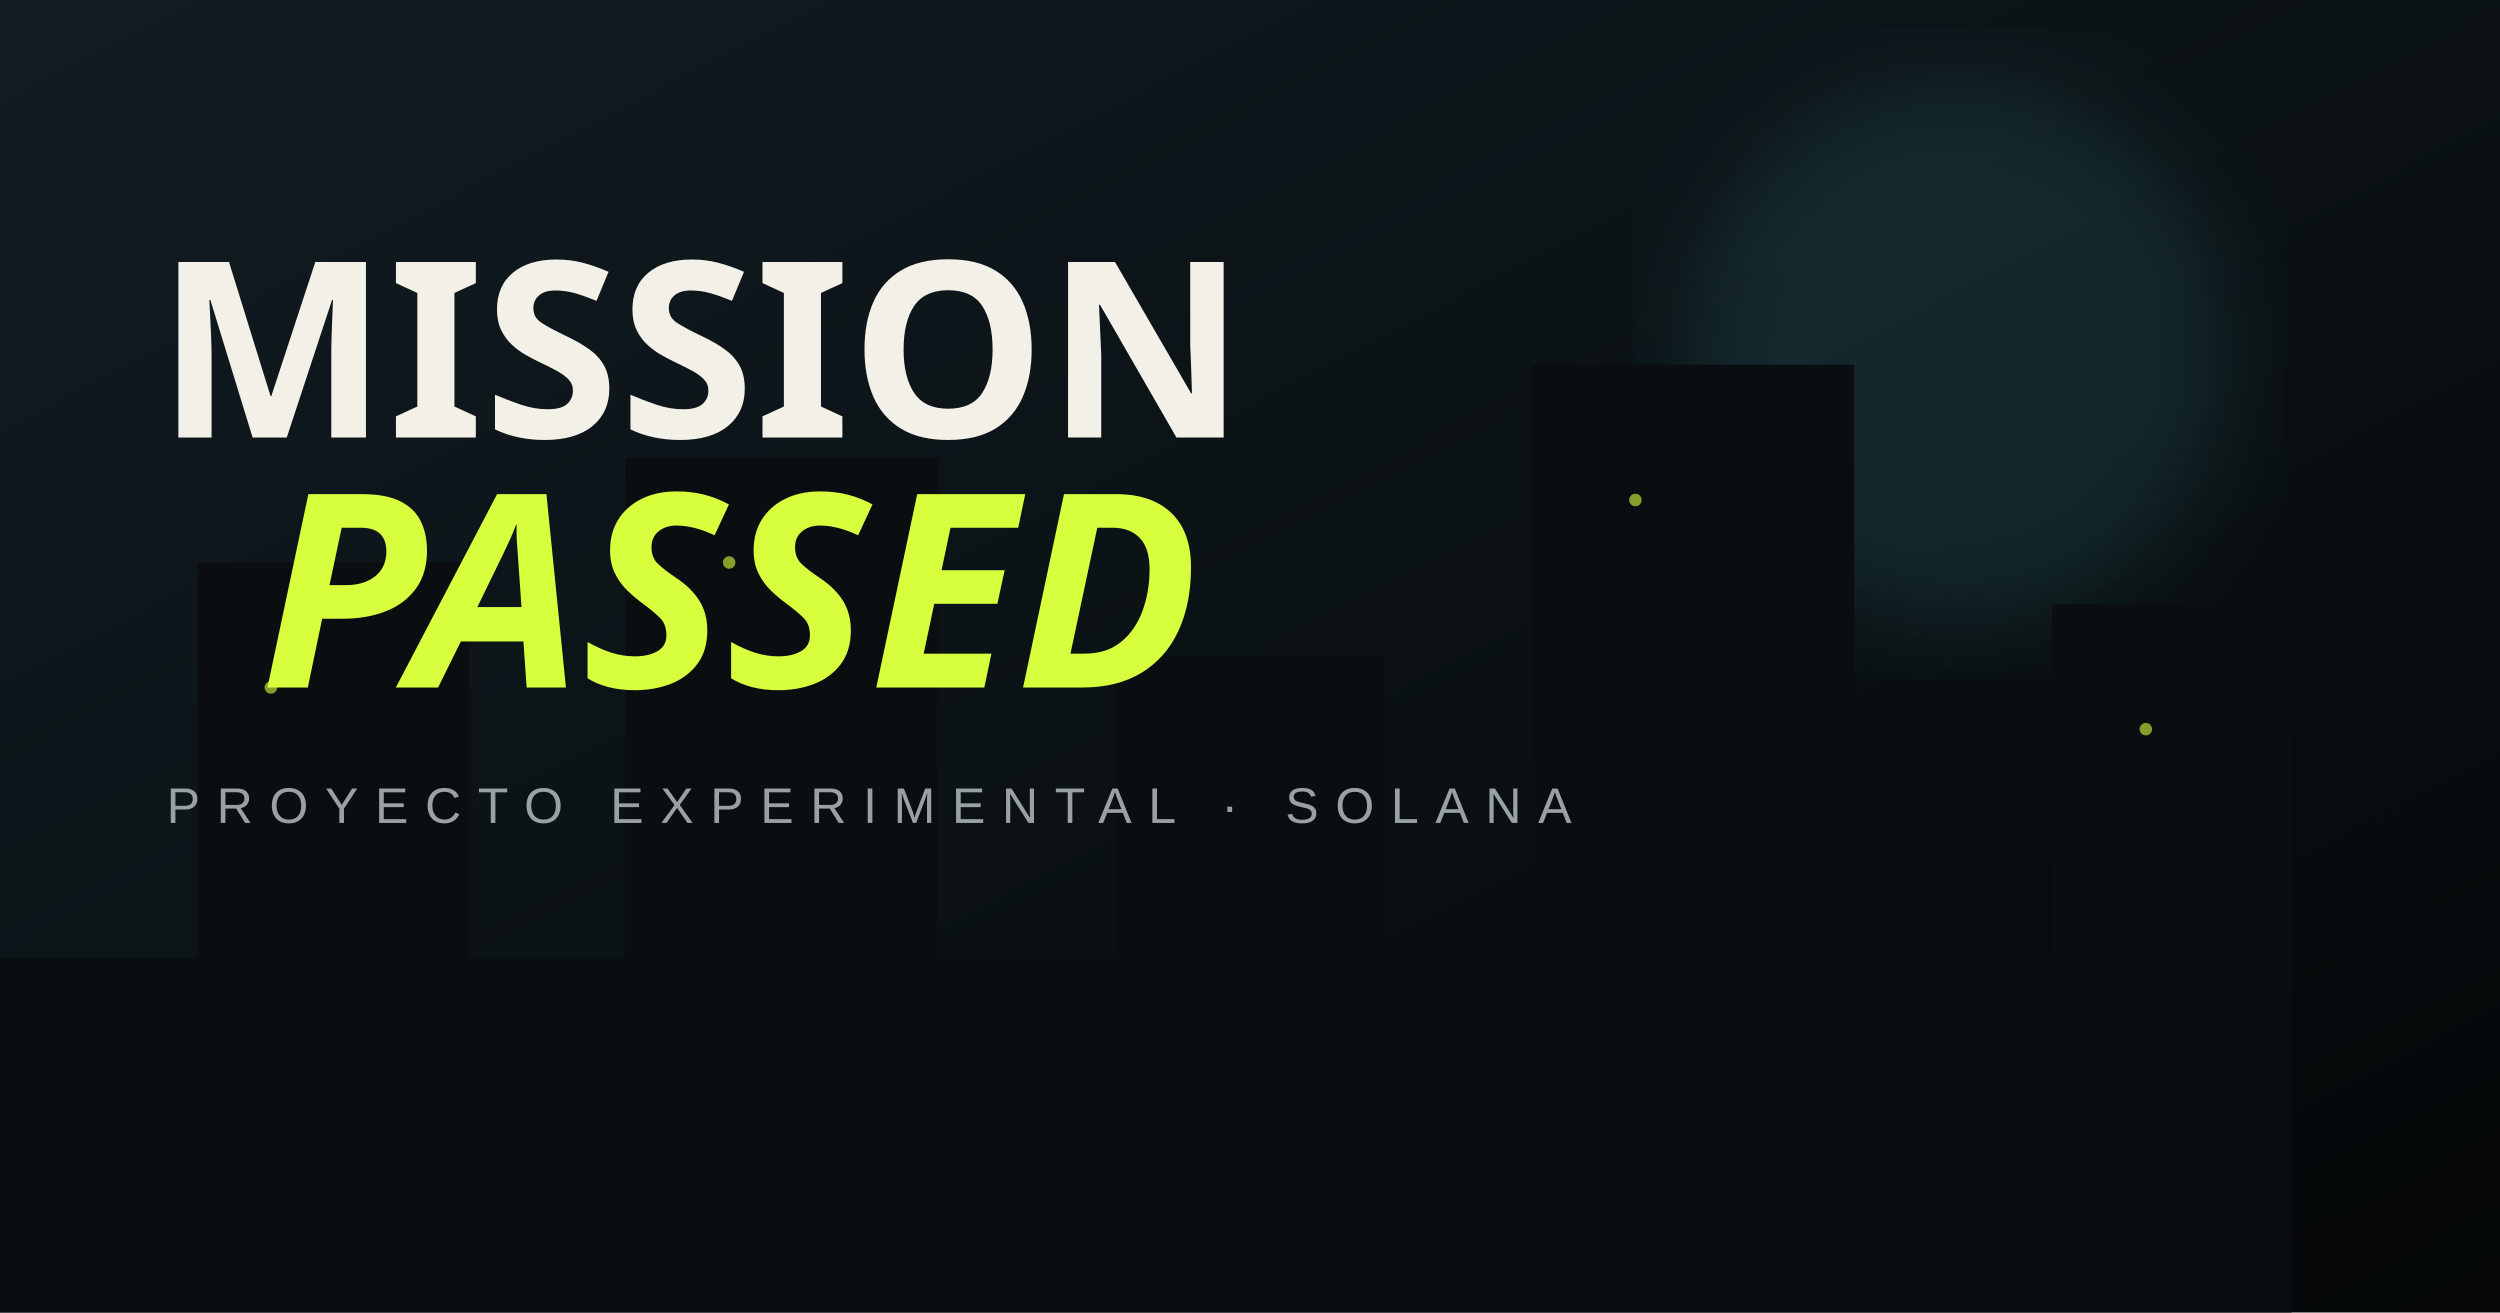
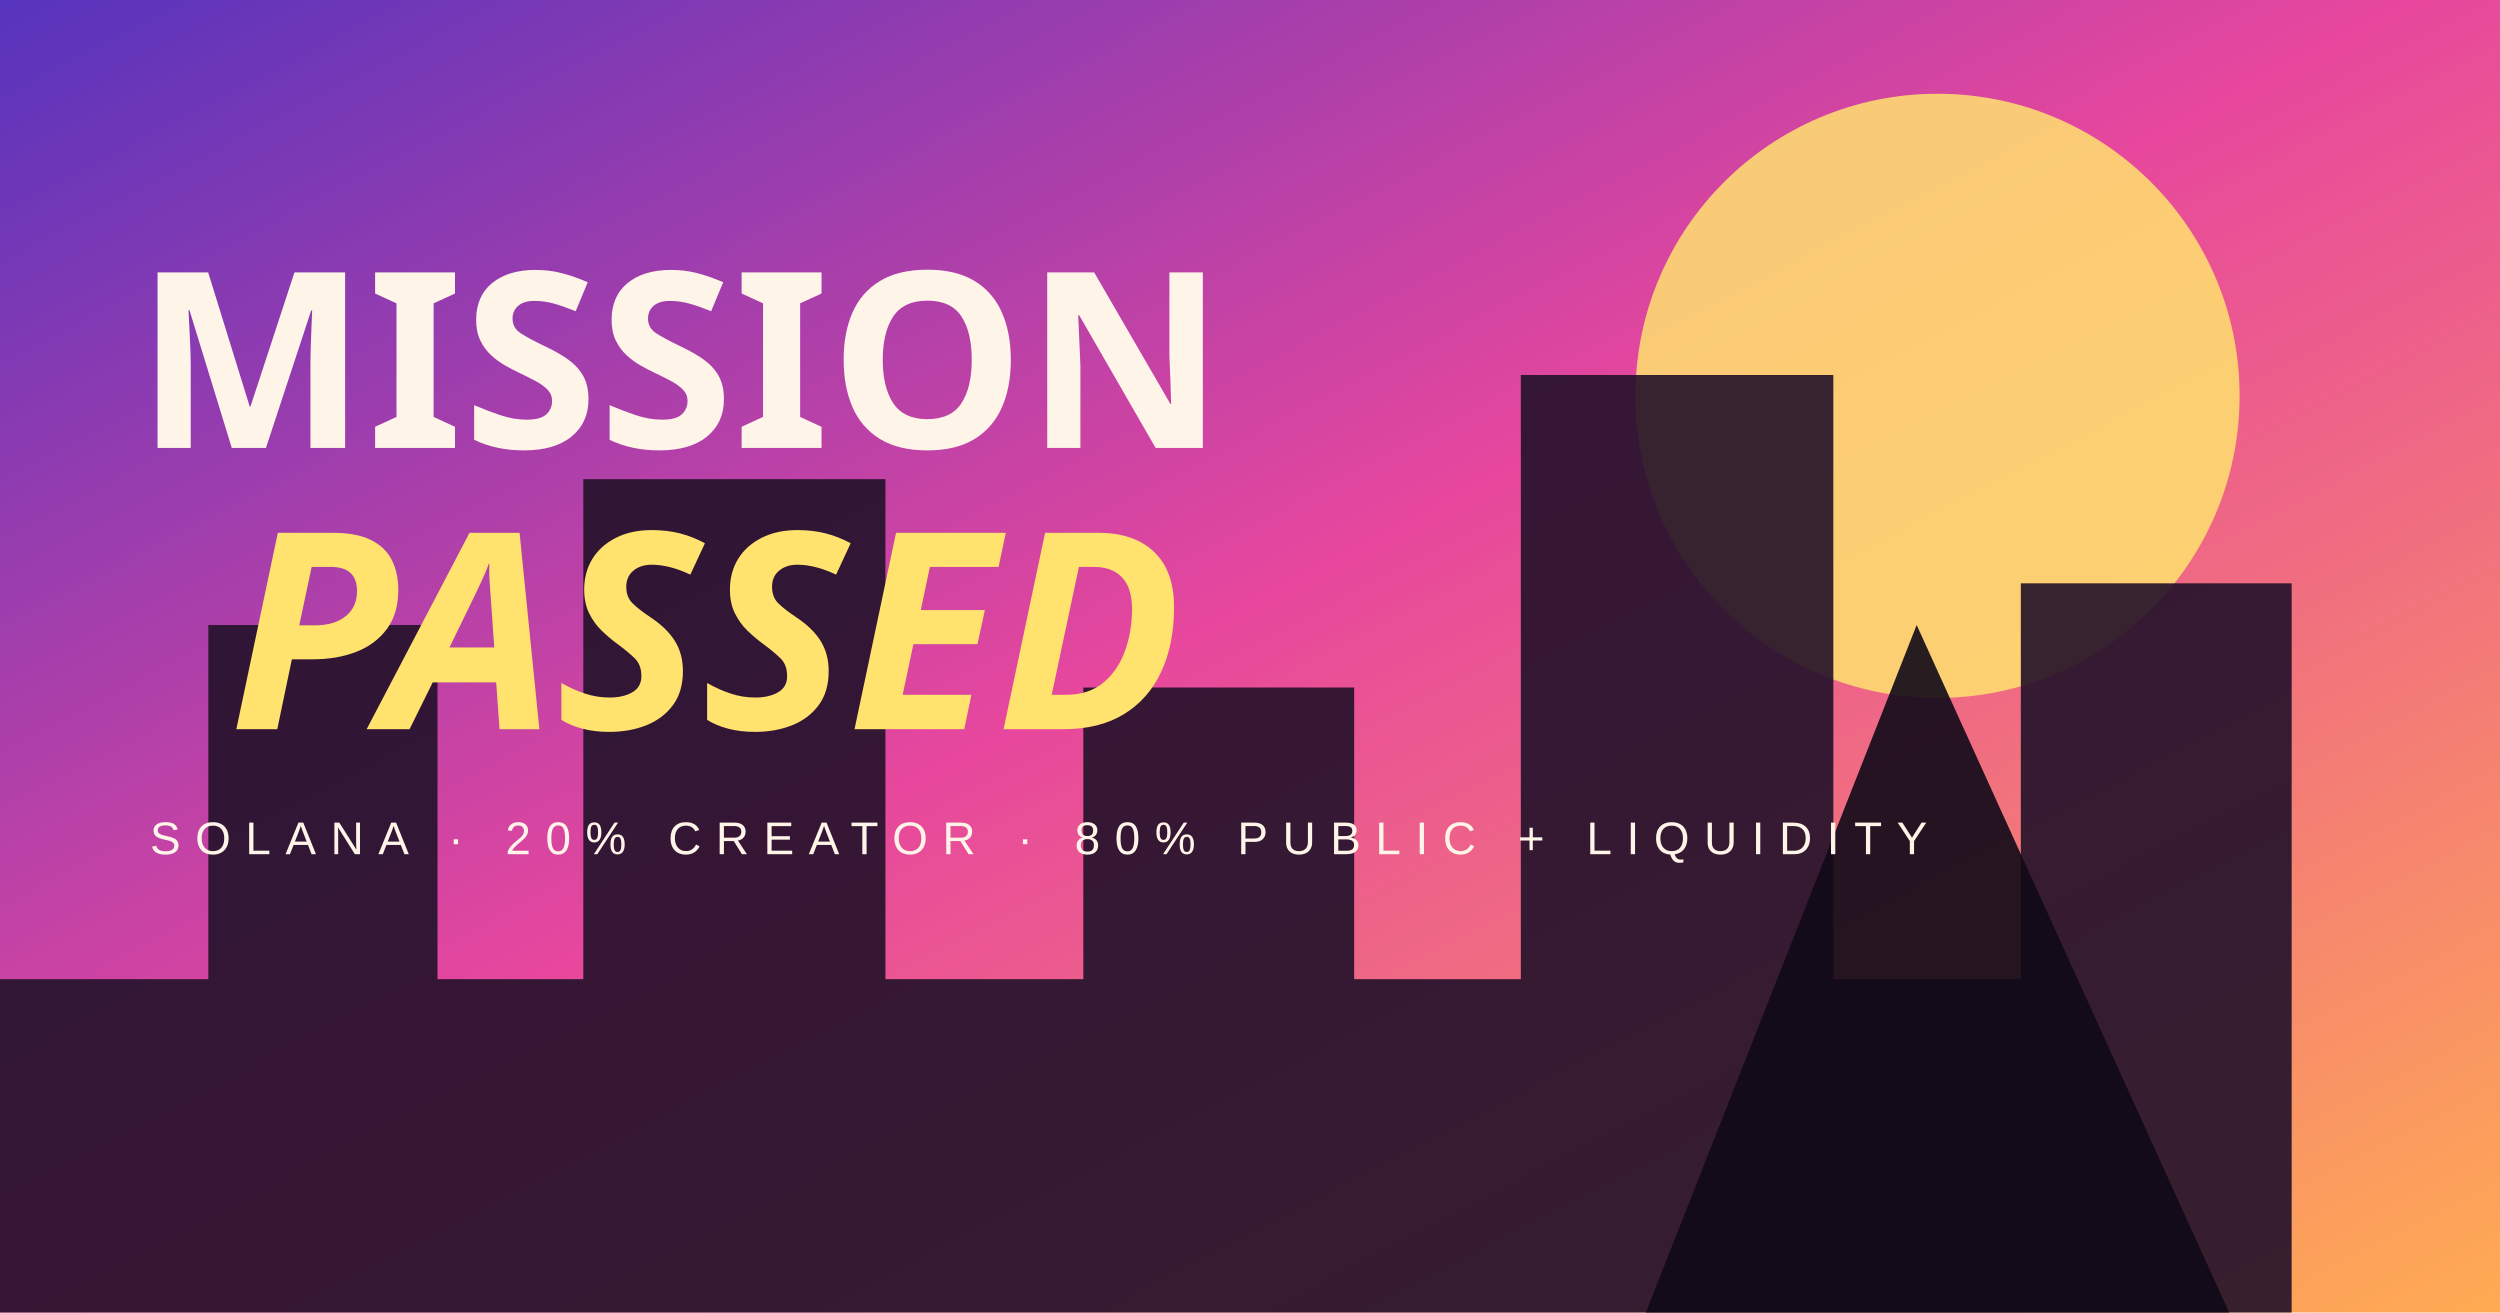
<svg xmlns="http://www.w3.org/2000/svg" width="1200" height="630" viewBox="0 0 1200 630">
  <defs>
-     <linearGradient id="g" x2="1" y2="1">
-       <stop stop-color="#111c22" />
-       <stop offset="1" stop-color="#050708" />
+     <linearGradient id="sky" x2="1" y2="1">
+       <stop stop-color="#5634bd" />
+       <stop offset=".48" stop-color="#e7479d" />
+       <stop offset="1" stop-color="#ffac52" />
    </linearGradient>
-     <filter id="glow">
-       <feGaussianBlur stdDeviation="22" />
-     </filter>
  </defs>
-   <rect width="1200" height="630" fill="url(#g)" />
-   <circle cx="940" cy="170" r="130" fill="#56d7d7" opacity=".12" filter="url(#glow)" />
-   <path d="M0 460h95V270h130v190h75V220h150v240h85V315h130v145h70V175h155v285h95V290h115v340H0z" fill="#0a0e10" />
-   <g fill="#d8ff3e" opacity=".6">
-     <circle cx="130" cy="330" r="3" />
-     <circle cx="350" cy="270" r="3" />
-     <circle cx="785" cy="240" r="3" />
-     <circle cx="1030" cy="350" r="3" />
-   </g>
-   <text x="75" y="210" fill="#f3f0e8" font-family="Arial Black, sans-serif" font-size="118" font-weight="900">MISSION</text>
-   <text x="125" y="330" fill="#d8ff3e" font-family="Arial Black, sans-serif" font-size="130" font-style="italic" font-weight="900">PASSED</text>
-   <text x="80" y="395" fill="#9aa1a5" font-family="Arial, sans-serif" font-size="24" letter-spacing="8">PROYECTO EXPERIMENTAL · SOLANA</text>
+   <rect width="1200" height="630" fill="url(#sky)" />
+   <circle cx="930" cy="190" r="145" fill="#ffe36e" opacity=".85" />
+   <path d="M0 470h100V300h110v170h70V230h145v240h95V330h130v140h80V180h150v290h90V280h130v350H0z" fill="#211129" opacity=".9" />
+   <path d="M790 630l130-330 150 330z" fill="#100917" opacity=".9" />
+   <text x="65" y="215" fill="#fff4e8" font-family="Arial Black,sans-serif" font-size="118" font-weight="900">MISSION</text>
+   <text x="110" y="350" fill="#ffe36e" font-family="Arial Black,sans-serif" font-size="132" font-style="italic" font-weight="900">PASSED</text>
+   <text x="72" y="410" fill="#fff4e8" font-family="Arial,sans-serif" font-size="22" letter-spacing="7">SOLANA · 20% CREATOR · 80% PUBLIC + LIQUIDITY</text>
</svg>
